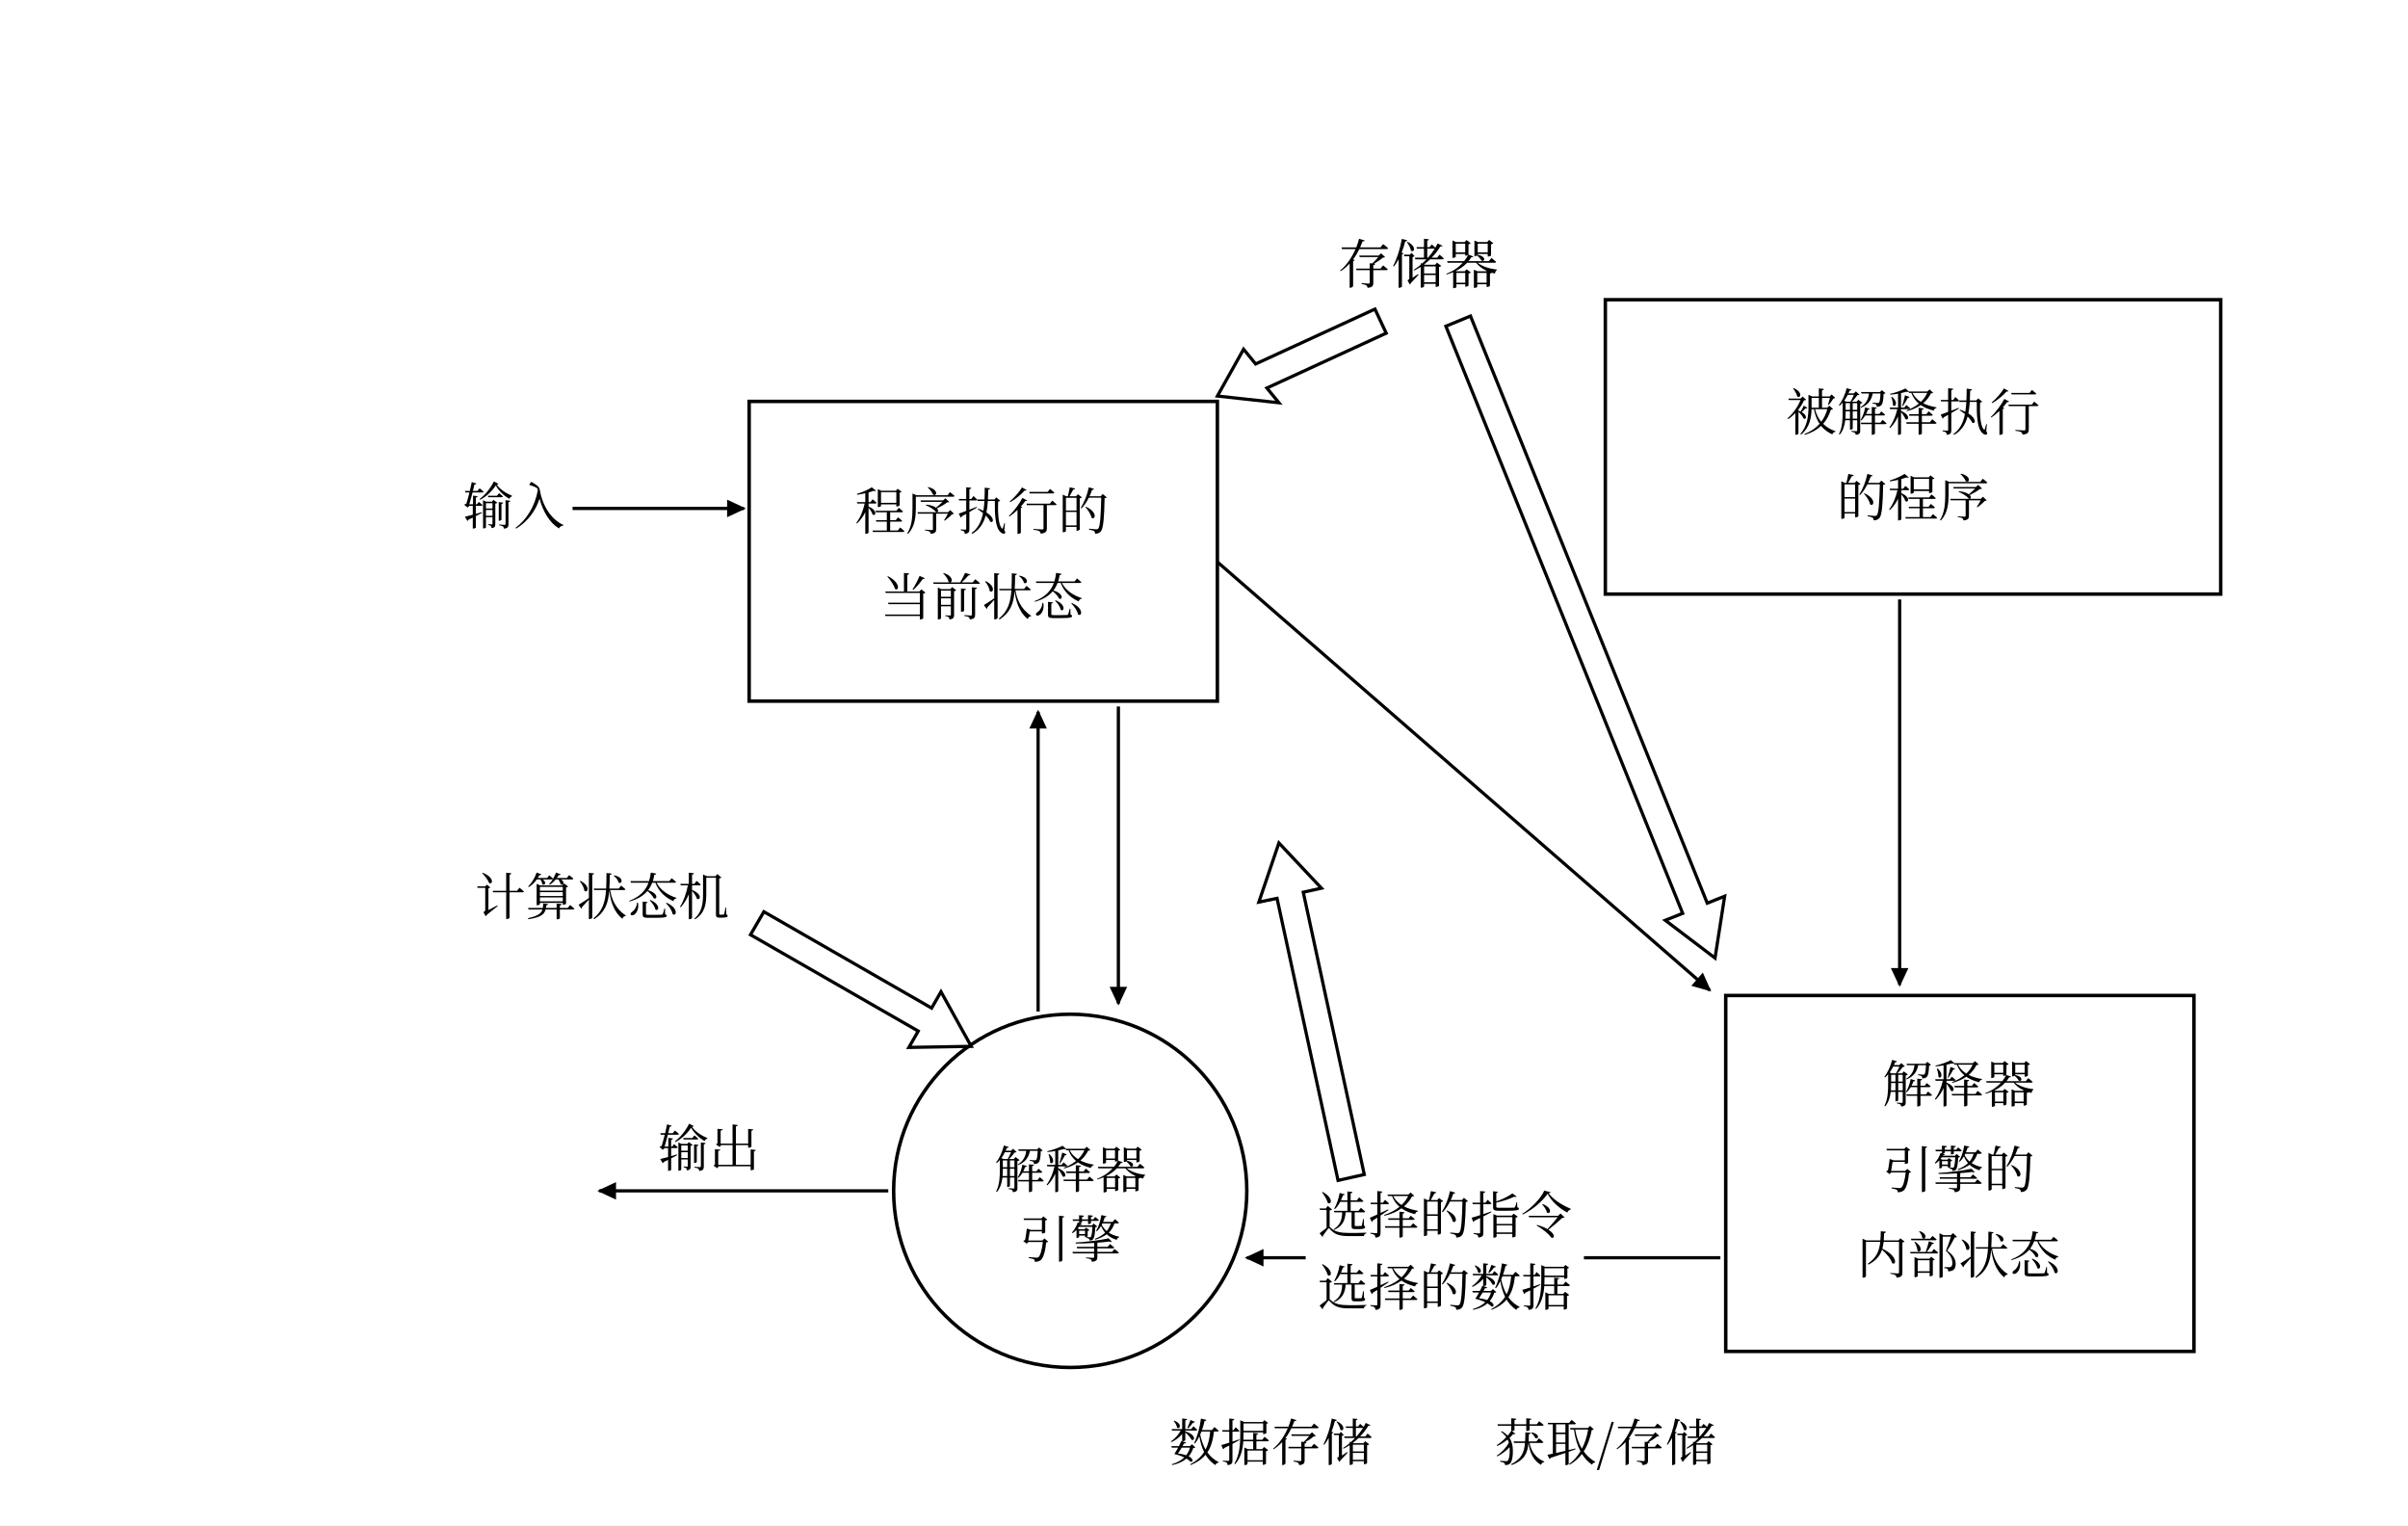
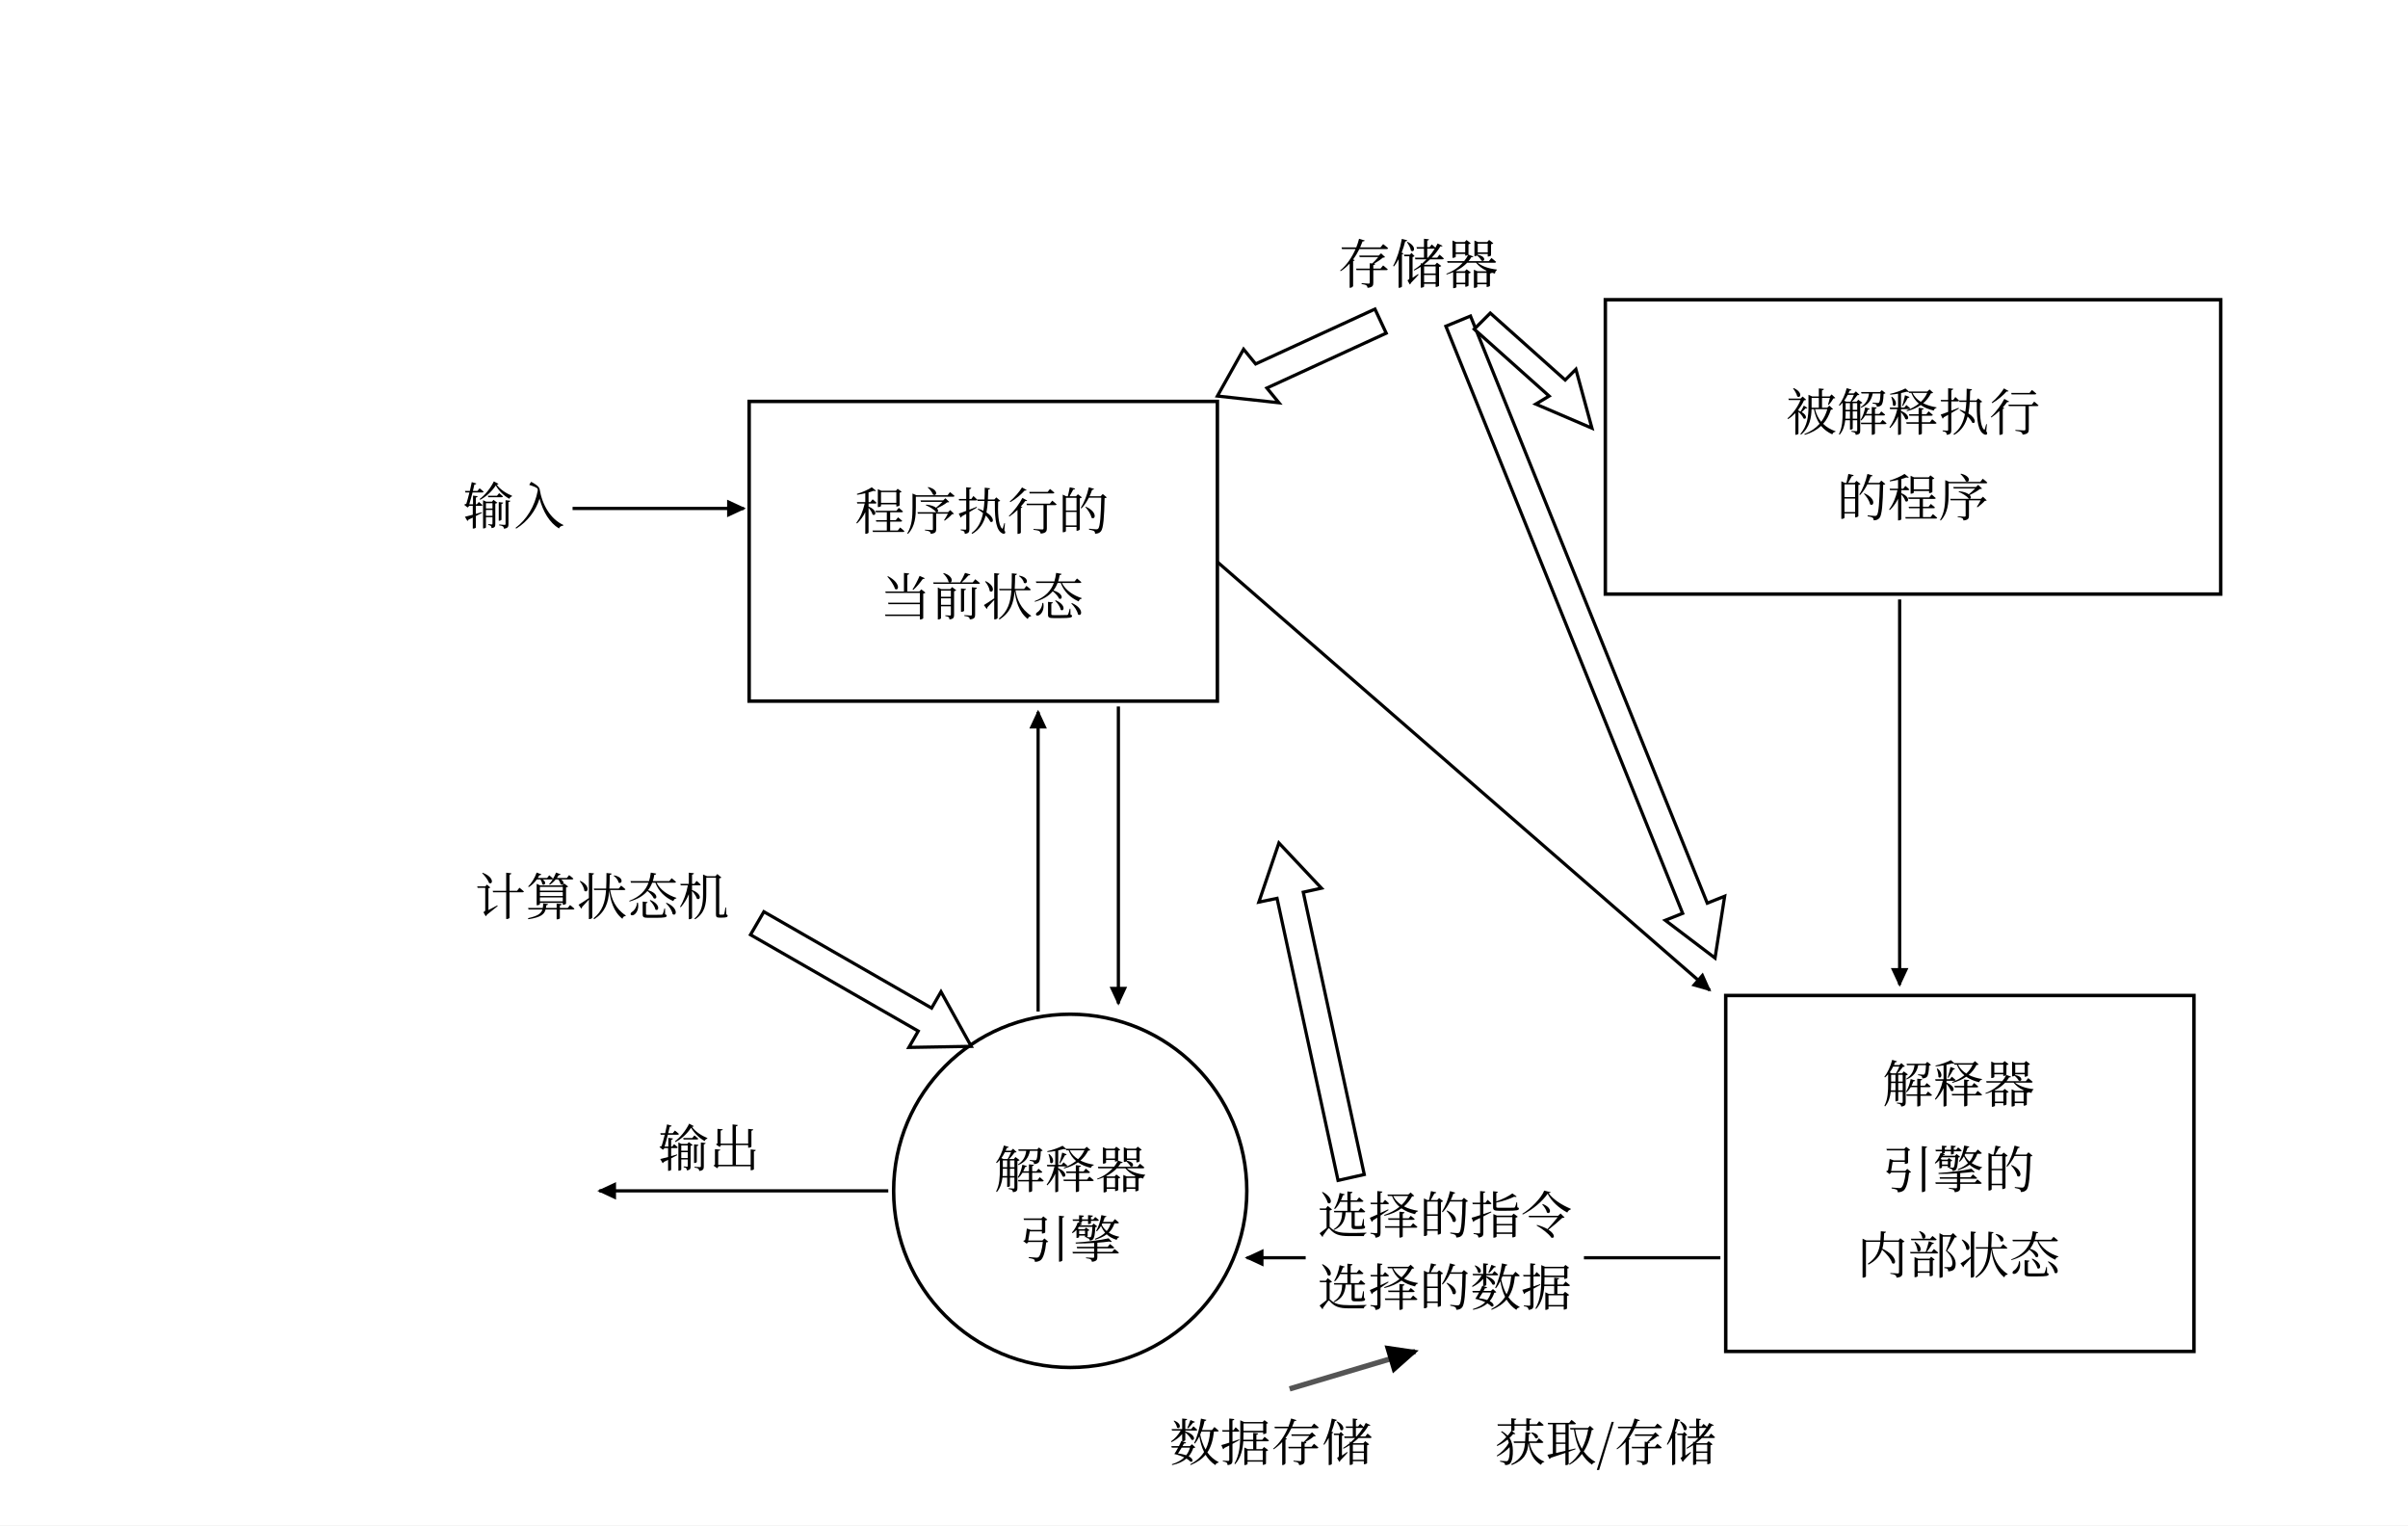
<svg xmlns="http://www.w3.org/2000/svg" viewBox="0 0 900 570" width="900" height="570" role="img" aria-labelledby="fig07-15-title fig07-15-desc">
  <defs>
    <marker id="fig07-15-ah" viewBox="0 0 10 10" refX="8.5" refY="5" markerWidth="6.5" markerHeight="6.5" orient="auto-start-reverse">
      <path d="M0.5,0.8 L9.5,5 L0.5,9.2 Z" fill="#000000" />
    </marker>
  </defs>
  <rect width="900" height="570" fill="#ffffff" />
  <g font-family="SimSun, 'Noto Serif CJK SC', 'WenQuanYi Zen Hei', serif" fill="#000000">
    <rect x="280" y="150" width="175" height="112" fill="#ffffff" stroke="#000000" stroke-width="1.3" />
    <text x="367" y="198" text-anchor="middle" font-size="19">程序执行的</text>
    <text x="367" y="230" text-anchor="middle" font-size="19">当前状态</text>
    <rect x="600" y="112" width="230" height="110" fill="#ffffff" stroke="#000000" stroke-width="1.3" />
    <text x="715" y="161" text-anchor="middle" font-size="19">被解释执行</text>
    <text x="715" y="193" text-anchor="middle" font-size="19">的程序</text>
    <rect x="645" y="372" width="175" height="133" fill="#ffffff" stroke="#000000" stroke-width="1.3" />
    <text x="732" y="412" text-anchor="middle" font-size="19">解释器</text>
    <text x="732" y="444" text-anchor="middle" font-size="19">引擎的</text>
    <text x="732" y="476" text-anchor="middle" font-size="19">内部状态</text>
    <circle cx="400" cy="445" r="66" fill="#ffffff" stroke="#000000" stroke-width="1.3" />
    <text x="400" y="444" text-anchor="middle" font-size="19">解释器</text>
    <text x="400" y="470" text-anchor="middle" font-size="19">引擎</text>
    <text x="192" y="196" text-anchor="middle" font-size="19">输入</text>
    <line x1="214" y1="190" x2="278" y2="190" stroke="#000000" stroke-width="1.2" marker-end="url(#fig07-15-ah)" />
    <text x="265" y="436" text-anchor="middle" font-size="19">输出</text>
    <line x1="332" y1="445" x2="224" y2="445" stroke="#000000" stroke-width="1.2" marker-end="url(#fig07-15-ah)" />
    <line x1="388" y1="378" x2="388" y2="266" stroke="#000000" stroke-width="1.2" marker-end="url(#fig07-15-ah)" />
    <line x1="418" y1="264" x2="418" y2="375" stroke="#000000" stroke-width="1.2" marker-end="url(#fig07-15-ah)" />
    <line x1="455" y1="210" x2="639" y2="370" stroke="#000000" stroke-width="1.2" marker-end="url(#fig07-15-ah)" />
    <line x1="710" y1="224" x2="710" y2="368" stroke="#000000" stroke-width="1.2" marker-end="url(#fig07-15-ah)" />
    <text x="540" y="461" text-anchor="middle" font-size="19">选择的指令</text>
    <text x="540" y="488" text-anchor="middle" font-size="19">选择的数据</text>
    <line x1="488" y1="470" x2="466" y2="470" stroke="#000000" stroke-width="1.2" marker-end="url(#fig07-15-ah)" />
    <line x1="592" y1="470" x2="643" y2="470" stroke="#000000" stroke-width="1.2" />
    <text x="225" y="342" text-anchor="middle" font-size="19">计算状态机</text>
    <polygon points="280.5,349.3 343.2,385.3 339.7,391.4 363,391 351.7,370.6 348.2,376.7 285.5,340.7" fill="#ffffff" stroke="#000000" stroke-width="1.2" />
    <text x="530" y="106" text-anchor="middle" font-size="20">存储器</text>
    <polygon points="513.9,115.5 469.3,136.0 464.8,130.5 455,148 478.0,150.5 473.5,145.0 518.1,124.5" fill="#ffffff" stroke="#000000" stroke-width="1.2" />
    <polygon points="540.4,121.9 628.9,341.3 622.4,343.9 641,358 644.6,334.9 638.1,337.5 549.6,118.1" fill="#ffffff" stroke="#000000" stroke-width="1.2" />
+     <polygon points="551,123 579,148 574,151 595,160 589,138 585,142 557,117" fill="#ffffff" stroke="#000000" stroke-width="1.2" />
    <polygon points="509.9,438.9 487.1,333.4 493.9,331.9 478,315 470.5,337.1 477.3,335.7 500.1,441.1" fill="#ffffff" stroke="#000000" stroke-width="1.2" />
+     <path d="M 482 519 L 529 505" fill="none" stroke="#555" stroke-width="2" marker-end="url(#fig07-15-ah)" />
    <text x="475" y="546" text-anchor="middle" font-size="19">数据存储</text>
    <text x="600" y="546" text-anchor="middle" font-size="19">获取/存储</text>
  </g>
</svg>
